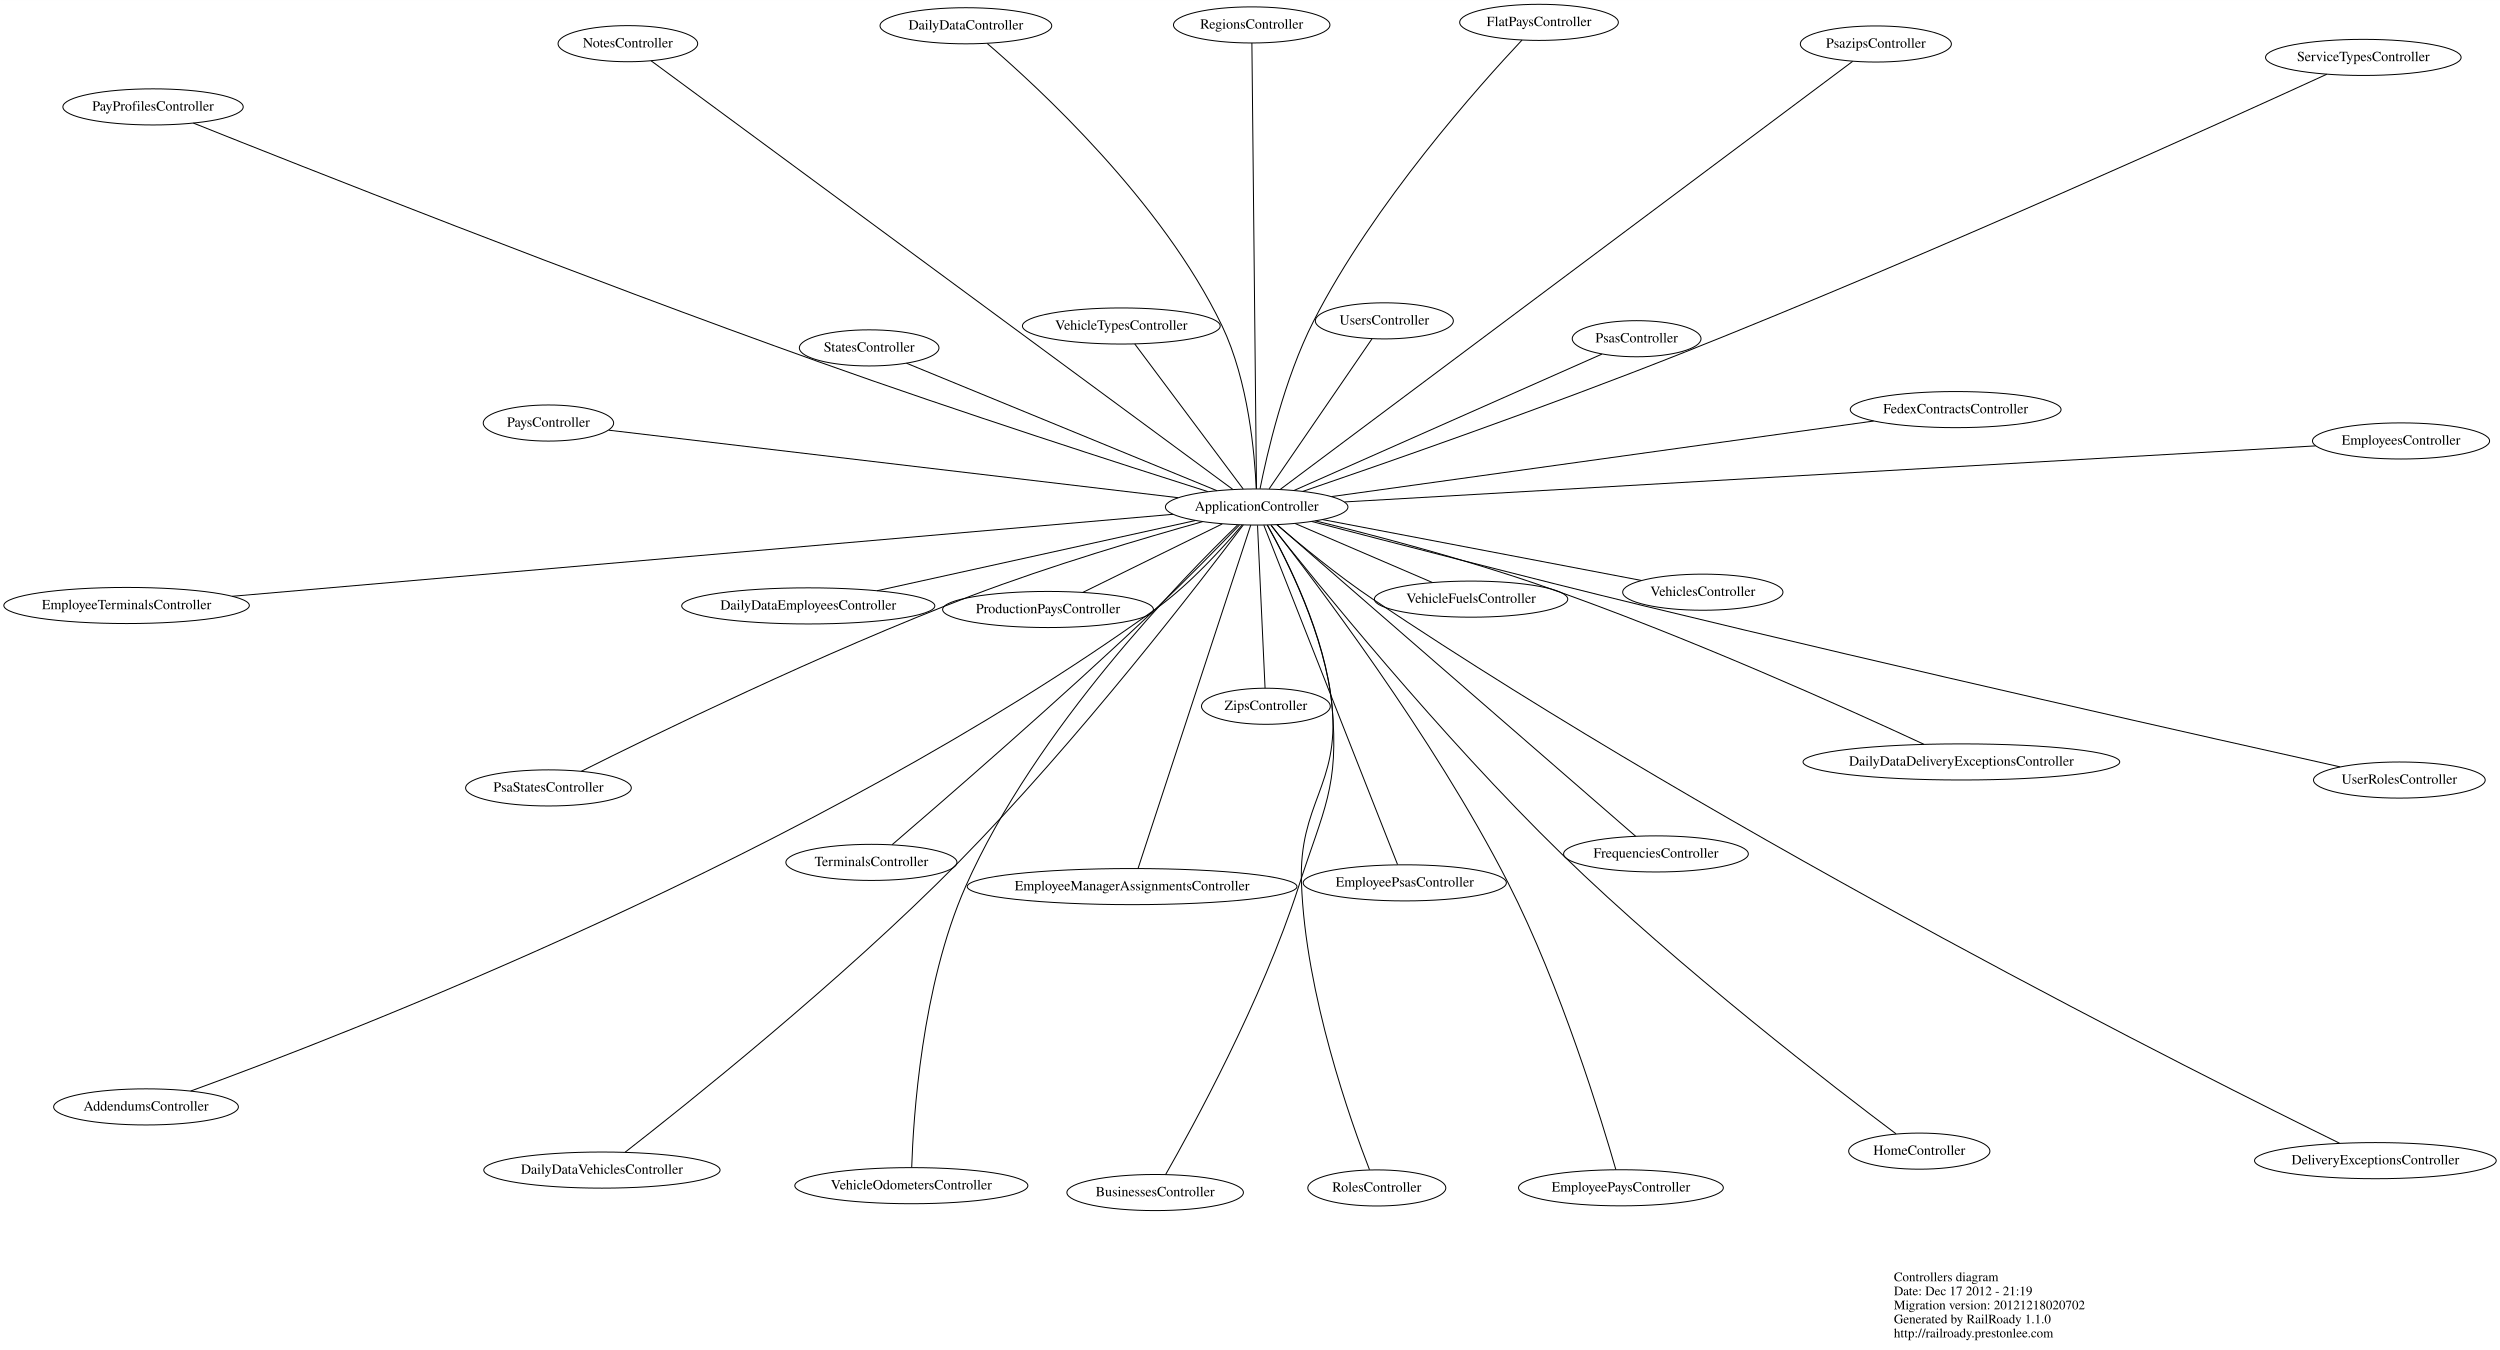
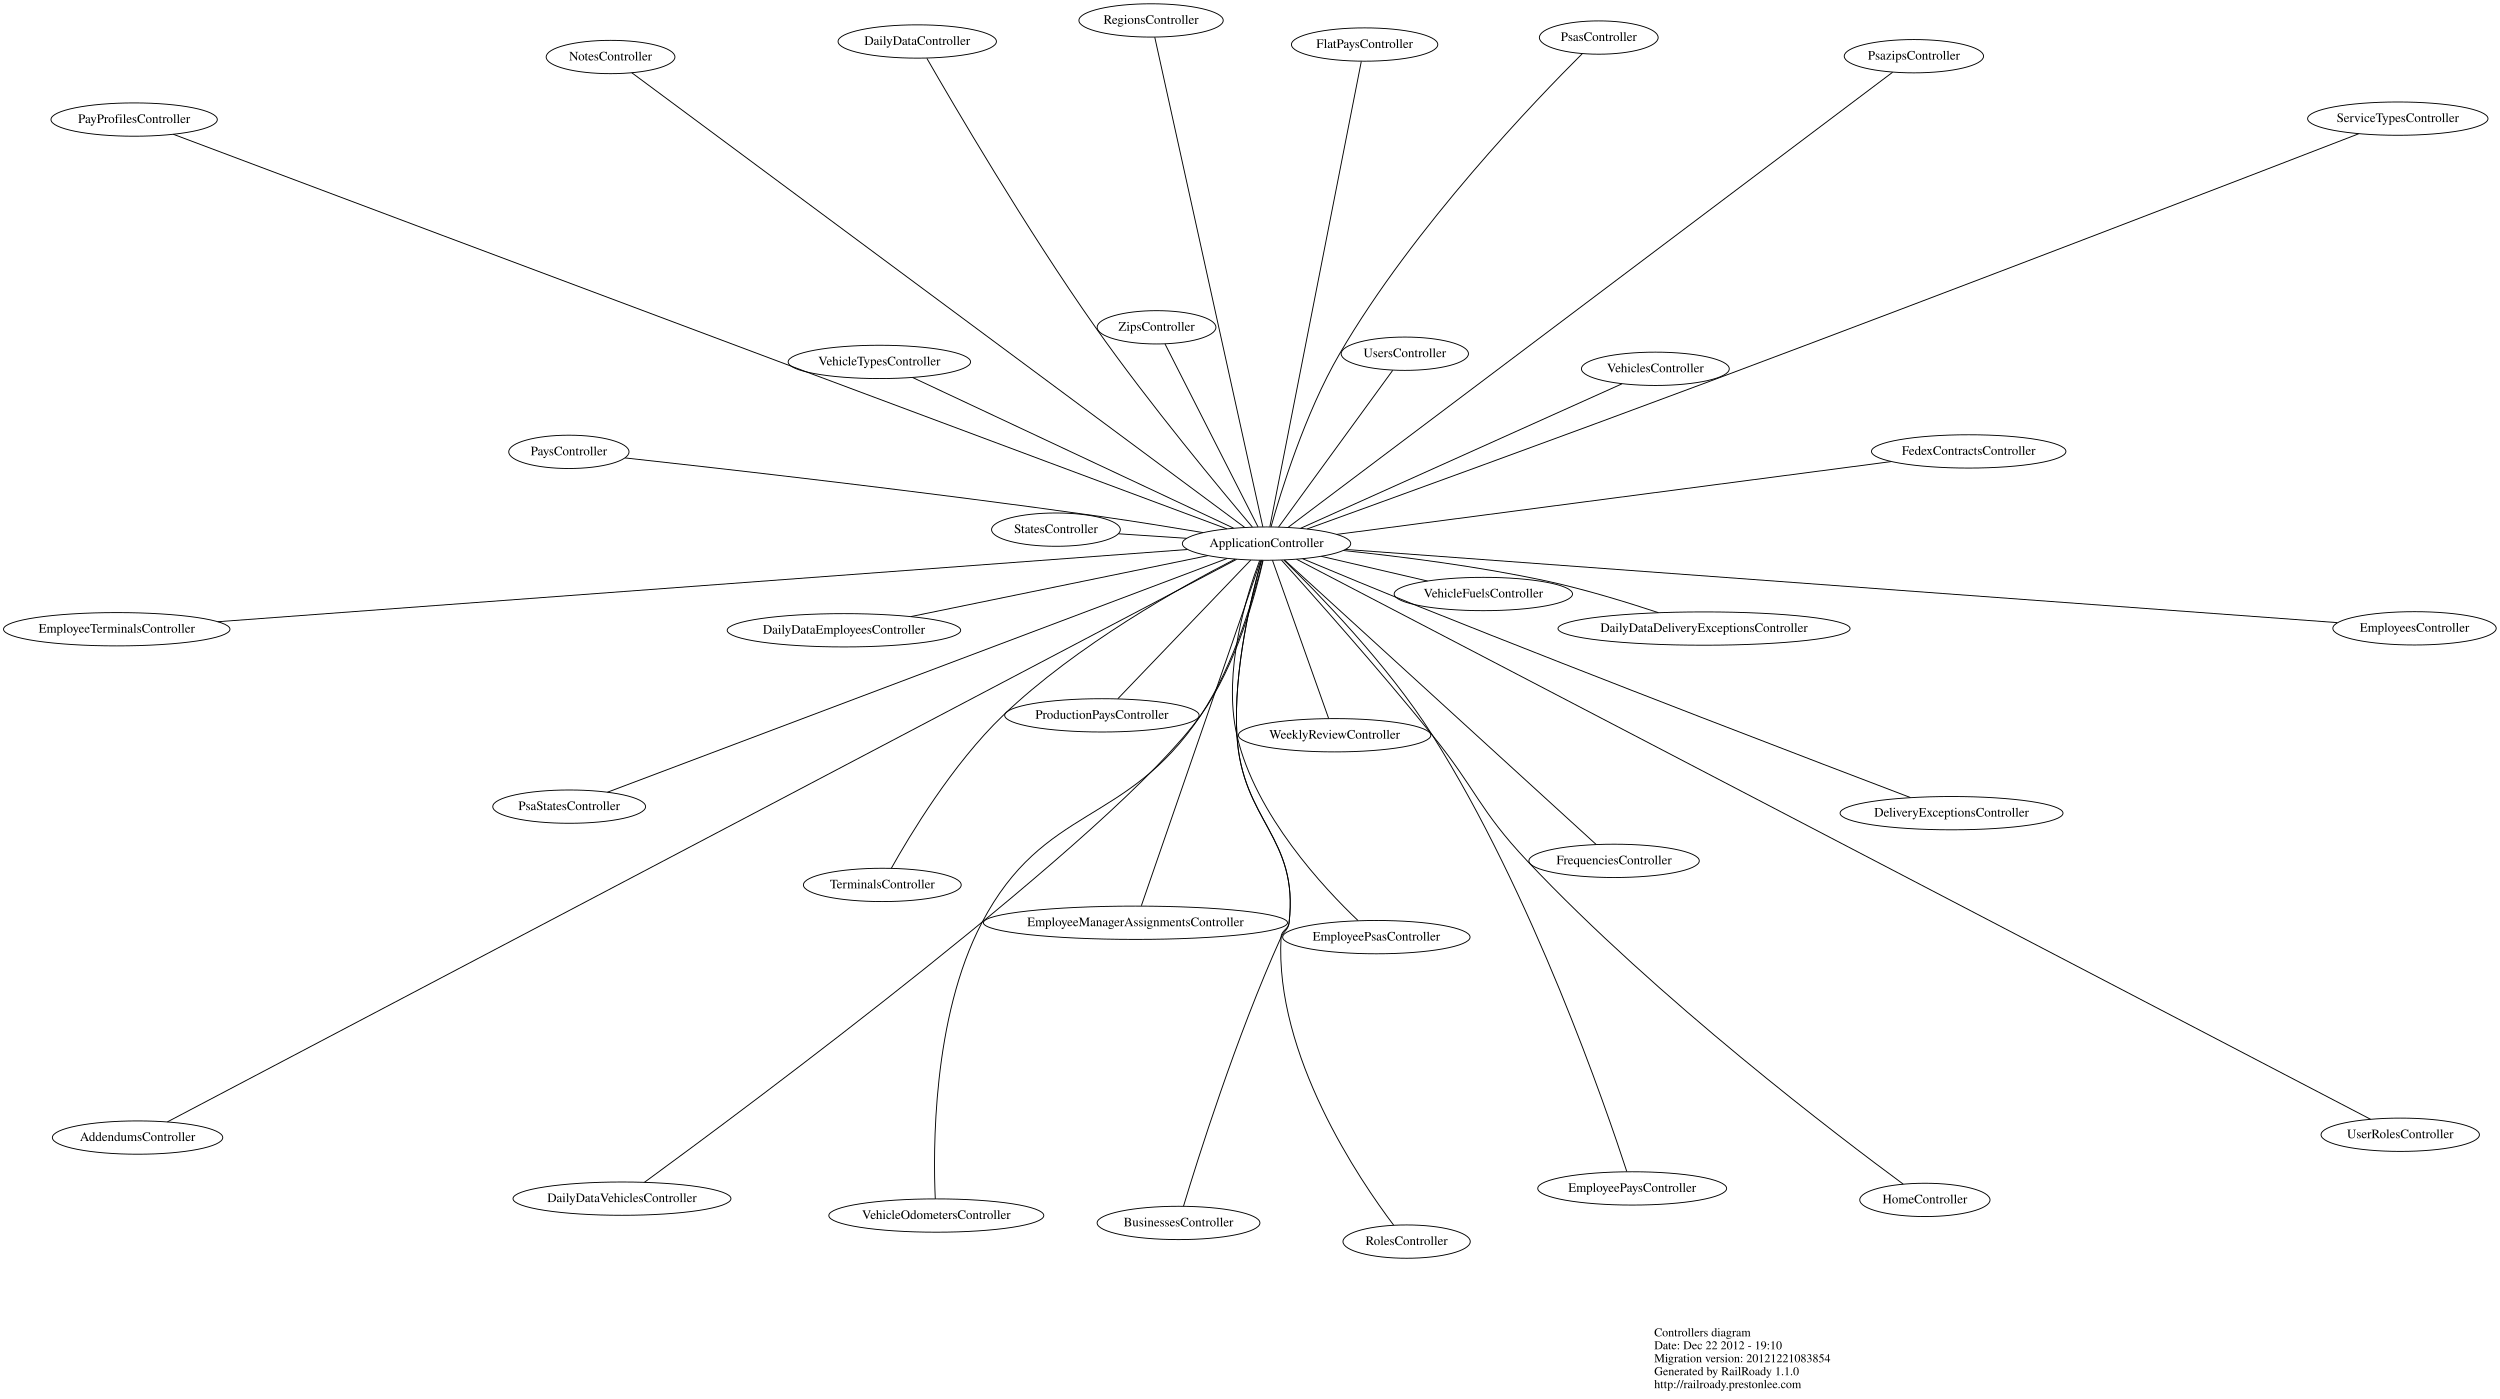
- <svg xmlns="http://www.w3.org/2000/svg" width="2492pt" height="1345pt" viewBox="0.00 0.00 2492.23 1344.54">
-   <g id="graph0" class="graph" transform="scale(1 1) rotate(0) translate(4 1340.54)">
-     <polygon fill="white" stroke="white" points="-4,5 -4,-1340.54 2489.23,-1340.54 2489.23,5 -4,5" />
+ <svg xmlns="http://www.w3.org/2000/svg" width="2702pt" height="1512pt" viewBox="0.00 0.00 2702.15 1511.91">
+   <g id="graph0" class="graph" transform="scale(1 1) rotate(0) translate(4 1507.91)">
+     <polygon fill="white" stroke="white" points="-4,5 -4,-1507.91 2699.15,-1507.91 2699.15,5 -4,5" />
    <g id="node1" class="node">
-       <text text-anchor="start" x="1884" y="-63.6" font-family="Times,serif" font-size="13.00">Controllers diagram</text>
-       <text text-anchor="start" x="1884" y="-49.6" font-family="Times,serif" font-size="13.00">Date: Dec 17 2012 - 21:19</text>
-       <text text-anchor="start" x="1884" y="-35.6" font-family="Times,serif" font-size="13.00">Migration version: 20121218020702</text>
-       <text text-anchor="start" x="1884" y="-21.6" font-family="Times,serif" font-size="13.00">Generated by RailRoady 1.1.0</text>
-       <text text-anchor="start" x="1884" y="-7.6" font-family="Times,serif" font-size="13.00">http://railroady.prestonlee.com</text>
+       <text text-anchor="start" x="1784" y="-63.6" font-family="Times,serif" font-size="13.00">Controllers diagram</text>
+       <text text-anchor="start" x="1784" y="-49.6" font-family="Times,serif" font-size="13.00">Date: Dec 22 2012 - 19:10</text>
+       <text text-anchor="start" x="1784" y="-35.6" font-family="Times,serif" font-size="13.00">Migration version: 20121221083854</text>
+       <text text-anchor="start" x="1784" y="-21.6" font-family="Times,serif" font-size="13.00">Generated by RailRoady 1.1.0</text>
+       <text text-anchor="start" x="1784" y="-7.6" font-family="Times,serif" font-size="13.00">http://railroady.prestonlee.com</text>
    </g>
    <g id="node2" class="node">
-       <ellipse fill="none" stroke="black" cx="141.564" cy="-237.369" rx="92.084" ry="18" />
-       <text text-anchor="middle" x="141.564" y="-233.669" font-family="Times,serif" font-size="14.00">AddendumsController</text>
+       <ellipse fill="none" stroke="black" cx="144.689" cy="-278.446" rx="92.084" ry="18" />
+       <text text-anchor="middle" x="144.689" y="-274.746" font-family="Times,serif" font-size="14.00">AddendumsController</text>
    </g>
    <g id="node3" class="node">
-       <ellipse fill="none" stroke="black" cx="1248.77" cy="-835.399" rx="90.984" ry="18" />
-       <text text-anchor="middle" x="1248.77" y="-831.699" font-family="Times,serif" font-size="14.00">ApplicationController</text>
+       <ellipse fill="none" stroke="black" cx="1364.94" cy="-920.429" rx="90.984" ry="18" />
+       <text text-anchor="middle" x="1364.94" y="-916.729" font-family="Times,serif" font-size="14.00">ApplicationController</text>
    </g>
    <g id="edge1" class="edge">
-       <path fill="none" stroke="black" d="M1234.17,-817.373C1215.74,-795.459 1182.25,-758.322 1147.64,-733.415 808.999,-489.679 332.504,-306.472 186.092,-253.197" />
+       <path fill="none" stroke="black" d="M1332.62,-903.423C1160.09,-812.654 349.133,-386.005 176.896,-295.39" />
    </g>
    <g id="node4" class="node">
-       <ellipse fill="none" stroke="black" cx="1147.56" cy="-152" rx="87.985" ry="18" />
-       <text text-anchor="middle" x="1147.56" y="-148.3" font-family="Times,serif" font-size="14.00">BusinessesController</text>
+       <ellipse fill="none" stroke="black" cx="1269.82" cy="-186.171" rx="87.985" ry="18" />
+       <text text-anchor="middle" x="1269.82" y="-182.471" font-family="Times,serif" font-size="14.00">BusinessesController</text>
    </g>
    <g id="edge2" class="edge">
-       <path fill="none" stroke="black" d="M1259.47,-817.337C1278.68,-783.407 1317.6,-707.222 1323.9,-636.958 1331.17,-555.967 1315.48,-534.473 1290.61,-457.051 1253.95,-342.881 1184.27,-215.947 1157.97,-169.903" />
+       <path fill="none" stroke="black" d="M1359.48,-902.252C1349.29,-866.339 1328.76,-783.658 1332.94,-713.138 1338.47,-619.895 1400.19,-603.444 1389.31,-510.673 1388.39,-502.779 1383.94,-502.264 1380.66,-495.022 1332.18,-387.837 1289.79,-252.611 1275.21,-204.325" />
    </g>
    <g id="node5" class="node">
-       <ellipse fill="none" stroke="black" cx="958.883" cy="-1315.14" rx="85.585" ry="18" />
-       <text text-anchor="middle" x="958.883" y="-1311.44" font-family="Times,serif" font-size="14.00">DailyDataController</text>
+       <ellipse fill="none" stroke="black" cx="987.414" cy="-1463.15" rx="85.585" ry="18" />
+       <text text-anchor="middle" x="987.414" y="-1459.45" font-family="Times,serif" font-size="14.00">DailyDataController</text>
    </g>
    <g id="edge3" class="edge">
-       <path fill="none" stroke="black" d="M1248.33,-853.526C1246.89,-887.185 1240.69,-960.924 1214.22,-1016.04 1154.51,-1140.36 1030.05,-1254.71 980.202,-1297.42" />
+       <path fill="none" stroke="black" d="M1349.61,-938.372C1316.99,-976.843 1238.92,-1070.56 1180.11,-1154.1 1104.95,-1260.86 1025.66,-1396.48 997.811,-1444.93" />
    </g>
    <g id="node6" class="node">
-       <ellipse fill="none" stroke="black" cx="1951.29" cy="-581.261" rx="157.872" ry="18" />
-       <text text-anchor="middle" x="1951.29" y="-577.561" font-family="Times,serif" font-size="14.00">DailyDataDeliveryExceptionsController</text>
+       <ellipse fill="none" stroke="black" cx="1837.82" cy="-828.607" rx="157.872" ry="18" />
+       <text text-anchor="middle" x="1837.82" y="-824.907" font-family="Times,serif" font-size="14.00">DailyDataDeliveryExceptionsController</text>
    </g>
    <g id="edge4" class="edge">
-       <path fill="none" stroke="black" d="M1307.31,-821.583C1364.9,-807.449 1455.01,-783.872 1531.19,-757.507 1675.63,-707.52 1841.39,-632.569 1913.98,-598.828" />
+       <path fill="none" stroke="black" d="M1447.82,-912.973C1509.03,-906.592 1594.15,-895.88 1667.76,-879.955 1709.06,-871.021 1754.86,-856.944 1788.52,-845.786" />
    </g>
    <g id="node7" class="node">
-       <ellipse fill="none" stroke="black" cx="801.75" cy="-736.812" rx="126.178" ry="18" />
-       <text text-anchor="middle" x="801.75" y="-733.112" font-family="Times,serif" font-size="14.00">DailyDataEmployeesController</text>
+       <ellipse fill="none" stroke="black" cx="908.178" cy="-826.75" rx="126.178" ry="18" />
+       <text text-anchor="middle" x="908.178" y="-823.05" font-family="Times,serif" font-size="14.00">DailyDataEmployeesController</text>
    </g>
    <g id="edge5" class="edge">
-       <path fill="none" stroke="black" d="M1187.55,-821.898C1104.58,-803.599 956.863,-771.021 870.276,-751.925" />
+       <path fill="none" stroke="black" d="M1301.43,-907.403C1217.23,-890.134 1069,-859.734 980.561,-841.595" />
    </g>
    <g id="node8" class="node">
-       <ellipse fill="none" stroke="black" cx="596.054" cy="-174.386" rx="117.779" ry="18" />
-       <text text-anchor="middle" x="596.054" y="-170.686" font-family="Times,serif" font-size="14.00">DailyDataVehiclesController</text>
+       <ellipse fill="none" stroke="black" cx="668.277" cy="-212.425" rx="117.779" ry="18" />
+       <text text-anchor="middle" x="668.277" y="-208.725" font-family="Times,serif" font-size="14.00">DailyDataVehiclesController</text>
    </g>
    <g id="edge6" class="edge">
-       <path fill="none" stroke="black" d="M1235.46,-817.592C1195.25,-764.214 1070.42,-601.784 951.457,-481.167 834.41,-362.488 677.572,-237.652 619.206,-192.229" />
+       <path fill="none" stroke="black" d="M1361.24,-902.37C1353.42,-867.431 1332.68,-789.249 1293.89,-734.961 1202.26,-606.72 796.433,-306.034 692.559,-230.09" />
    </g>
    <g id="node9" class="node">
-       <ellipse fill="none" stroke="black" cx="2363.99" cy="-183.793" rx="120.479" ry="18" />
-       <text text-anchor="middle" x="2363.99" y="-180.093" font-family="Times,serif" font-size="14.00">DeliveryExceptionsController</text>
+       <ellipse fill="none" stroke="black" cx="2105.35" cy="-629.08" rx="120.479" ry="18" />
+       <text text-anchor="middle" x="2105.35" y="-625.38" font-family="Times,serif" font-size="14.00">DeliveryExceptionsController</text>
    </g>
    <g id="edge7" class="edge">
-       <path fill="none" stroke="black" d="M1268.95,-817.746C1291.51,-798.418 1329.49,-767.036 1364.7,-743.431 1724.76,-502.057 2196.24,-265.947 2328.27,-201.17" />
+       <path fill="none" stroke="black" d="M1404.06,-904.009C1437.61,-889.99 1487.29,-869.391 1530.83,-851.966 1727.74,-773.147 1964.22,-682.736 2060.89,-645.957" />
    </g>
    <g id="node10" class="node">
-       <ellipse fill="none" stroke="black" cx="1124.58" cy="-456.998" rx="164.371" ry="18" />
-       <text text-anchor="middle" x="1124.58" y="-453.298" font-family="Times,serif" font-size="14.00">EmployeeManagerAssignmentsController</text>
+       <ellipse fill="none" stroke="black" cx="1223.28" cy="-510.628" rx="164.371" ry="18" />
+       <text text-anchor="middle" x="1223.28" y="-506.928" font-family="Times,serif" font-size="14.00">EmployeeManagerAssignmentsController</text>
    </g>
    <g id="edge8" class="edge">
-       <path fill="none" stroke="black" d="M1242.86,-817.403C1221.94,-753.659 1151.5,-539.023 1130.52,-475.105" />
+       <path fill="none" stroke="black" d="M1358.67,-902.292C1335.27,-834.6 1253.18,-597.137 1229.64,-529.021" />
    </g>
    <g id="node11" class="node">
-       <ellipse fill="none" stroke="black" cx="1611.89" cy="-156.727" rx="102.082" ry="18" />
-       <text text-anchor="middle" x="1611.89" y="-153.027" font-family="Times,serif" font-size="14.00">EmployeePaysController</text>
+       <ellipse fill="none" stroke="black" cx="1760.17" cy="-223.483" rx="102.082" ry="18" />
+       <text text-anchor="middle" x="1760.17" y="-219.783" font-family="Times,serif" font-size="14.00">EmployeePaysController</text>
    </g>
    <g id="edge9" class="edge">
-       <path fill="none" stroke="black" d="M1263.19,-817.261C1304.47,-764.707 1424.86,-606.782 1499.4,-460.765 1552.24,-357.251 1593.03,-222.906 1606.83,-174.823" />
+       <path fill="none" stroke="black" d="M1383.78,-902.546C1418.92,-868.428 1495.31,-790.556 1544.12,-713.458 1652.28,-542.616 1732.6,-308.391 1754.32,-241.804" />
    </g>
    <g id="node12" class="node">
-       <ellipse fill="none" stroke="black" cx="1396.41" cy="-460.72" rx="101.282" ry="18" />
-       <text text-anchor="middle" x="1396.41" y="-457.02" font-family="Times,serif" font-size="14.00">EmployeePsasController</text>
+       <ellipse fill="none" stroke="black" cx="1483.65" cy="-495.088" rx="101.282" ry="18" />
+       <text text-anchor="middle" x="1483.65" y="-491.388" font-family="Times,serif" font-size="14.00">EmployeePsasController</text>
    </g>
    <g id="edge10" class="edge">
-       <path fill="none" stroke="black" d="M1255.89,-817.328C1280.83,-754.032 1364.09,-542.744 1389.19,-479.049" />
+       <path fill="none" stroke="black" d="M1357.54,-902.238C1343.79,-865.961 1317.09,-782.166 1332.94,-713.138 1352.73,-627.027 1427.61,-547.429 1463.81,-513.013" />
    </g>
    <g id="node13" class="node">
-       <ellipse fill="none" stroke="black" cx="122.189" cy="-737.224" rx="122.379" ry="18" />
-       <text text-anchor="middle" x="122.189" y="-733.524" font-family="Times,serif" font-size="14.00">EmployeeTerminalsController</text>
+       <ellipse fill="none" stroke="black" cx="122.189" cy="-827.873" rx="122.379" ry="18" />
+       <text text-anchor="middle" x="122.189" y="-824.173" font-family="Times,serif" font-size="14.00">EmployeeTerminalsController</text>
    </g>
    <g id="edge11" class="edge">
-       <path fill="none" stroke="black" d="M1165.47,-828.14C963.889,-810.574 450.032,-765.794 227.538,-746.405" />
+       <path fill="none" stroke="black" d="M1279.52,-914.067C1059.76,-897.7 474.987,-854.149 231.239,-835.995" />
    </g>
    <g id="node14" class="node">
-       <ellipse fill="none" stroke="black" cx="2389.57" cy="-901.255" rx="88.284" ry="18" />
-       <text text-anchor="middle" x="2389.57" y="-897.555" font-family="Times,serif" font-size="14.00">EmployeesController</text>
+       <ellipse fill="none" stroke="black" cx="2605.76" cy="-828.856" rx="88.284" ry="18" />
+       <text text-anchor="middle" x="2605.76" y="-825.156" font-family="Times,serif" font-size="14.00">EmployeesController</text>
    </g>
    <g id="edge12" class="edge">
-       <path fill="none" stroke="black" d="M1336.39,-840.457C1549.65,-852.769 2093.64,-884.172 2304.37,-896.337" />
+       <path fill="none" stroke="black" d="M1450.23,-914.135C1677.73,-897.345 2296.98,-851.644 2522.33,-835.013" />
    </g>
    <g id="node15" class="node">
-       <ellipse fill="none" stroke="black" cx="1945.58" cy="-932.511" rx="105.082" ry="18" />
-       <text text-anchor="middle" x="1945.58" y="-928.811" font-family="Times,serif" font-size="14.00">FedexContractsController</text>
+       <ellipse fill="none" stroke="black" cx="2123.88" cy="-1020.08" rx="105.082" ry="18" />
+       <text text-anchor="middle" x="2123.88" y="-1016.38" font-family="Times,serif" font-size="14.00">FedexContractsController</text>
    </g>
    <g id="edge13" class="edge">
-       <path fill="none" stroke="black" d="M1323.34,-845.792C1454.91,-864.128 1727.23,-902.08 1863.77,-921.11" />
+       <path fill="none" stroke="black" d="M1440.83,-930.395C1583.68,-949.152 1891.45,-989.565 2040.12,-1009.09" />
    </g>
    <g id="node16" class="node">
-       <ellipse fill="none" stroke="black" cx="1530.23" cy="-1318.54" rx="79.087" ry="18" />
-       <text text-anchor="middle" x="1530.23" y="-1314.84" font-family="Times,serif" font-size="14.00">FlatPaysController</text>
+       <ellipse fill="none" stroke="black" cx="1470.96" cy="-1459.86" rx="79.087" ry="18" />
+       <text text-anchor="middle" x="1470.96" y="-1456.16" font-family="Times,serif" font-size="14.00">FlatPaysController</text>
    </g>
    <g id="edge14" class="edge">
-       <path fill="none" stroke="black" d="M1252.13,-853.571C1258.92,-887.721 1276.16,-963.215 1305.54,-1020.78 1365.43,-1138.17 1472.09,-1257.09 1513.31,-1300.92" />
+       <path fill="none" stroke="black" d="M1368.53,-938.686C1384.75,-1021.23 1451.15,-1359.07 1467.37,-1441.61" />
    </g>
    <g id="node17" class="node">
-       <ellipse fill="none" stroke="black" cx="1646.81" cy="-489.567" rx="92.084" ry="18" />
-       <text text-anchor="middle" x="1646.81" y="-485.867" font-family="Times,serif" font-size="14.00">FrequenciesController</text>
+       <ellipse fill="none" stroke="black" cx="1740.6" cy="-577.531" rx="92.084" ry="18" />
+       <text text-anchor="middle" x="1740.6" y="-573.831" font-family="Times,serif" font-size="14.00">FrequenciesController</text>
    </g>
    <g id="edge15" class="edge">
-       <path fill="none" stroke="black" d="M1269.05,-817.774C1337.33,-758.449 1558.35,-566.428 1626.57,-507.156" />
+       <path fill="none" stroke="black" d="M1384.35,-902.715C1448.95,-843.745 1656.32,-654.461 1721.09,-595.344" />
    </g>
    <g id="node18" class="node">
-       <ellipse fill="none" stroke="black" cx="1909.33" cy="-193.27" rx="70.388" ry="18" />
-       <text text-anchor="middle" x="1909.33" y="-189.57" font-family="Times,serif" font-size="14.00">HomeController</text>
+       <ellipse fill="none" stroke="black" cx="2076.54" cy="-211.067" rx="70.388" ry="18" />
+       <text text-anchor="middle" x="2076.54" y="-207.367" font-family="Times,serif" font-size="14.00">HomeController</text>
    </g>
    <g id="edge16" class="edge">
-       <path fill="none" stroke="black" d="M1263.04,-817.245C1304.98,-764.32 1432.53,-606.532 1552.92,-489.44 1670.87,-374.735 1827.81,-254.295 1886.18,-210.479" />
+       <path fill="none" stroke="black" d="M1381.18,-902.506C1413.14,-867.046 1486.15,-785.157 1544.12,-713.458 1591.72,-654.581 1594.79,-632.568 1646.71,-577.459 1787.58,-427.937 1985.75,-277.763 2053.09,-228.141" />
    </g>
    <g id="node19" class="node">
-       <ellipse fill="none" stroke="black" cx="621.914" cy="-1297.29" rx="69.588" ry="18" />
-       <text text-anchor="middle" x="621.914" y="-1293.59" font-family="Times,serif" font-size="14.00">NotesController</text>
+       <ellipse fill="none" stroke="black" cx="655.926" cy="-1446.38" rx="69.588" ry="18" />
+       <text text-anchor="middle" x="655.926" y="-1442.68" font-family="Times,serif" font-size="14.00">NotesController</text>
    </g>
    <g id="edge17" class="edge">
-       <path fill="none" stroke="black" d="M1224.96,-852.942C1125.44,-926.271 743.369,-1207.8 645.078,-1280.22" />
+       <path fill="none" stroke="black" d="M1341.35,-937.928C1233.22,-1018.14 785.689,-1350.12 678.887,-1429.34" />
    </g>
    <g id="node20" class="node">
-       <ellipse fill="none" stroke="black" cx="148.568" cy="-1234.26" rx="89.885" ry="18" />
-       <text text-anchor="middle" x="148.568" y="-1230.56" font-family="Times,serif" font-size="14.00">PayProfilesController</text>
+       <ellipse fill="none" stroke="black" cx="140.992" cy="-1378.76" rx="89.885" ry="18" />
+       <text text-anchor="middle" x="140.992" y="-1375.06" font-family="Times,serif" font-size="14.00">PayProfilesController</text>
    </g>
    <g id="edge18" class="edge">
-       <path fill="none" stroke="black" d="M1200.08,-850.743C1119.2,-876.415 952.176,-930.182 812.349,-980.104 574.111,-1065.16 291.777,-1176.97 188.739,-1218.14" />
+       <path fill="none" stroke="black" d="M1322.11,-936.383C1237.08,-968.06 1040.96,-1041.16 876.193,-1102.82 612.526,-1201.5 295.855,-1320.53 183.251,-1362.87" />
    </g>
    <g id="node21" class="node">
-       <ellipse fill="none" stroke="black" cx="542.732" cy="-919.113" rx="64.989" ry="18" />
-       <text text-anchor="middle" x="542.732" y="-915.413" font-family="Times,serif" font-size="14.00">PaysController</text>
+       <ellipse fill="none" stroke="black" cx="610.875" cy="-1019.61" rx="64.989" ry="18" />
+       <text text-anchor="middle" x="610.875" y="-1015.91" font-family="Times,serif" font-size="14.00">PaysController</text>
    </g>
    <g id="edge19" class="edge">
-       <path fill="none" stroke="black" d="M1170.51,-844.678C1028.33,-861.536 730.546,-896.844 602.909,-911.978" />
+       <path fill="none" stroke="black" d="M1296.32,-932.323C1263.41,-937.855 1223.4,-944.329 1187.37,-949.464 999.716,-976.21 776.771,-1001.5 671.572,-1013.05" />
    </g>
    <g id="node22" class="node">
-       <ellipse fill="none" stroke="black" cx="1040.76" cy="-733.236" rx="105.082" ry="18" />
-       <text text-anchor="middle" x="1040.76" y="-729.536" font-family="Times,serif" font-size="14.00">ProductionPaysController</text>
+       <ellipse fill="none" stroke="black" cx="1187" cy="-734.799" rx="105.082" ry="18" />
+       <text text-anchor="middle" x="1187" y="-731.099" font-family="Times,serif" font-size="14.00">ProductionPaysController</text>
    </g>
    <g id="edge20" class="edge">
-       <path fill="none" stroke="black" d="M1214.42,-818.529C1175.99,-799.657 1114.09,-769.253 1075.5,-750.302" />
+       <path fill="none" stroke="black" d="M1347.88,-902.63C1313.95,-867.239 1238.37,-788.386 1204.27,-752.817" />
    </g>
    <g id="node23" class="node">
-       <ellipse fill="none" stroke="black" cx="542.749" cy="-555.366" rx="82.585" ry="18" />
-       <text text-anchor="middle" x="542.749" y="-551.666" font-family="Times,serif" font-size="14.00">PsaStatesController</text>
+       <ellipse fill="none" stroke="black" cx="611.204" cy="-636.131" rx="82.585" ry="18" />
+       <text text-anchor="middle" x="611.204" y="-632.431" font-family="Times,serif" font-size="14.00">PsaStatesController</text>
    </g>
    <g id="edge21" class="edge">
-       <path fill="none" stroke="black" d="M1194.91,-820.817C1137.23,-804.697 1043.34,-777.009 964.486,-746.968 816.063,-690.421 645.639,-607.085 575.501,-571.951" />
+       <path fill="none" stroke="black" d="M1322.53,-904.432C1189.85,-854.388 783.727,-701.205 652.539,-651.722" />
    </g>
    <g id="node24" class="node">
-       <ellipse fill="none" stroke="black" cx="1627.54" cy="-1003.17" rx="64.189" ry="18" />
-       <text text-anchor="middle" x="1627.54" y="-999.473" font-family="Times,serif" font-size="14.00">PsasController</text>
+       <ellipse fill="none" stroke="black" cx="1724.04" cy="-1467.41" rx="64.189" ry="18" />
+       <text text-anchor="middle" x="1724.04" y="-1463.71" font-family="Times,serif" font-size="14.00">PsasController</text>
    </g>
    <g id="edge22" class="edge">
-       <path fill="none" stroke="black" d="M1286.12,-851.945C1359.56,-884.476 1521.79,-956.33 1592.94,-987.848" />
+       <path fill="none" stroke="black" d="M1369.8,-938.58C1380.12,-975.451 1406.39,-1061.08 1443.91,-1125.56 1523.98,-1263.17 1658.29,-1402.29 1706.3,-1450.07" />
    </g>
    <g id="node25" class="node">
-       <ellipse fill="none" stroke="black" cx="1866.03" cy="-1296.98" rx="75.287" ry="18" />
-       <text text-anchor="middle" x="1866.03" y="-1293.28" font-family="Times,serif" font-size="14.00">PsazipsController</text>
+       <ellipse fill="none" stroke="black" cx="2064.66" cy="-1447.25" rx="75.287" ry="18" />
+       <text text-anchor="middle" x="2064.66" y="-1443.55" font-family="Times,serif" font-size="14.00">PsazipsController</text>
    </g>
    <g id="edge23" class="edge">
-       <path fill="none" stroke="black" d="M1272.21,-852.93C1370.1,-926.128 1745.58,-1206.91 1842.89,-1279.68" />
+       <path fill="none" stroke="black" d="M1388.22,-937.957C1494.81,-1018.21 1935.61,-1350.09 2041.64,-1429.92" />
    </g>
    <g id="node26" class="node">
-       <ellipse fill="none" stroke="black" cx="1243.82" cy="-1315.98" rx="77.986" ry="18" />
-       <text text-anchor="middle" x="1243.82" y="-1312.28" font-family="Times,serif" font-size="14.00">RegionsController</text>
+       <ellipse fill="none" stroke="black" cx="1240.14" cy="-1485.91" rx="77.986" ry="18" />
+       <text text-anchor="middle" x="1240.14" y="-1482.21" font-family="Times,serif" font-size="14.00">RegionsController</text>
    </g>
    <g id="edge24" class="edge">
-       <path fill="none" stroke="black" d="M1248.58,-853.652C1247.79,-929.862 1244.78,-1222.2 1244,-1297.96" />
+       <path fill="none" stroke="black" d="M1360.93,-938.603C1342.13,-1023.77 1262.9,-1382.79 1244.13,-1467.81" />
    </g>
    <g id="node27" class="node">
-       <ellipse fill="none" stroke="black" cx="1368.53" cy="-156.579" rx="68.788" ry="18" />
-       <text text-anchor="middle" x="1368.53" y="-152.879" font-family="Times,serif" font-size="14.00">RolesController</text>
+       <ellipse fill="none" stroke="black" cx="1516.36" cy="-166" rx="68.788" ry="18" />
+       <text text-anchor="middle" x="1516.36" y="-162.3" font-family="Times,serif" font-size="14.00">RolesController</text>
    </g>
    <g id="edge25" class="edge">
-       <path fill="none" stroke="black" d="M1259.39,-817.329C1278.47,-783.388 1317.19,-707.183 1323.9,-636.958 1331.47,-557.809 1290.6,-540.136 1293.42,-460.675 1297.37,-349.264 1343.16,-221.283 1361.25,-174.712" />
+       <path fill="none" stroke="black" d="M1359.48,-902.252C1349.29,-866.339 1328.76,-783.658 1332.94,-713.138 1338.47,-619.895 1400.19,-603.444 1389.31,-510.673 1388.39,-502.779 1381.11,-502.957 1380.66,-495.022 1373.4,-367.633 1466.15,-231.674 1502.29,-183.859" />
    </g>
    <g id="node28" class="node">
-       <ellipse fill="none" stroke="black" cx="2351.98" cy="-1283.6" rx="97.483" ry="18" />
-       <text text-anchor="middle" x="2351.98" y="-1279.9" font-family="Times,serif" font-size="14.00">ServiceTypesController</text>
+       <ellipse fill="none" stroke="black" cx="2587.69" cy="-1379.77" rx="97.483" ry="18" />
+       <text text-anchor="middle" x="2587.69" y="-1376.07" font-family="Times,serif" font-size="14.00">ServiceTypesController</text>
    </g>
    <g id="edge26" class="edge">
-       <path fill="none" stroke="black" d="M1294.8,-850.993C1373.28,-877.814 1537.77,-935.05 1674.55,-989.429 1922.38,-1087.95 2214.7,-1220.58 2315.6,-1266.85" />
+       <path fill="none" stroke="black" d="M1408.87,-936.29C1493.2,-966.792 1683.59,-1035.89 1843.24,-1095.6 2111.14,-1195.78 2431.88,-1319.49 2545.37,-1363.39" />
    </g>
    <g id="node29" class="node">
-       <ellipse fill="none" stroke="black" cx="862.46" cy="-994.017" rx="69.588" ry="18" />
-       <text text-anchor="middle" x="862.46" y="-990.317" font-family="Times,serif" font-size="14.00">StatesController</text>
+       <ellipse fill="none" stroke="black" cx="1137.34" cy="-935.53" rx="69.588" ry="18" />
+       <text text-anchor="middle" x="1137.34" y="-931.83" font-family="Times,serif" font-size="14.00">StatesController</text>
    </g>
    <g id="edge27" class="edge">
-       <path fill="none" stroke="black" d="M1209.24,-851.629C1134.34,-882.383 972.708,-948.749 899.651,-978.746" />
+       <path fill="none" stroke="black" d="M1278.57,-926.159C1254.17,-927.778 1227.99,-929.515 1204.87,-931.049" />
    </g>
    <g id="node30" class="node">
-       <ellipse fill="none" stroke="black" cx="864.715" cy="-481.128" rx="85.285" ry="18" />
-       <text text-anchor="middle" x="864.715" y="-477.428" font-family="Times,serif" font-size="14.00">TerminalsController</text>
+       <ellipse fill="none" stroke="black" cx="949.661" cy="-551.522" rx="85.285" ry="18" />
+       <text text-anchor="middle" x="949.661" y="-547.822" font-family="Times,serif" font-size="14.00">TerminalsController</text>
    </g>
    <g id="edge28" class="edge">
-       <path fill="none" stroke="black" d="M1231.55,-817.381C1211.68,-796.738 1177.86,-762.069 1147.64,-733.415 1051.9,-642.614 932.58,-539.29 885.343,-498.757" />
+       <path fill="none" stroke="black" d="M1330.92,-903.642C1274.41,-874.642 1159.55,-810.882 1080.11,-734.637 1025.62,-682.336 978.976,-604.481 959.447,-569.584" />
    </g>
    <g id="node31" class="node">
-       <ellipse fill="none" stroke="black" cx="2387.9" cy="-563.208" rx="85.585" ry="18" />
-       <text text-anchor="middle" x="2387.9" y="-559.508" font-family="Times,serif" font-size="14.00">UserRolesController</text>
+       <ellipse fill="none" stroke="black" cx="2590.32" cy="-281.485" rx="85.585" ry="18" />
+       <text text-anchor="middle" x="2590.32" y="-277.785" font-family="Times,serif" font-size="14.00">UserRolesController</text>
    </g>
    <g id="edge29" class="edge">
-       <path fill="none" stroke="black" d="M1303.51,-821.005C1378.44,-801.397 1517.22,-765.432 1636.08,-736.568 1893.48,-674.059 2201.82,-604.679 2328.82,-576.341" />
+       <path fill="none" stroke="black" d="M1397.4,-903.503C1570.75,-813.115 2385.91,-388.071 2558.26,-298.202" />
    </g>
    <g id="node32" class="node">
-       <ellipse fill="none" stroke="black" cx="1376.03" cy="-1020.97" rx="68.788" ry="18" />
-       <text text-anchor="middle" x="1376.03" y="-1017.27" font-family="Times,serif" font-size="14.00">UsersController</text>
+       <ellipse fill="none" stroke="black" cx="1514.4" cy="-1125.67" rx="68.788" ry="18" />
+       <text text-anchor="middle" x="1514.4" y="-1121.97" font-family="Times,serif" font-size="14.00">UsersController</text>
    </g>
    <g id="edge30" class="edge">
-       <path fill="none" stroke="black" d="M1261.2,-853.53C1285.59,-889.098 1339.45,-967.631 1363.73,-1003.04" />
+       <path fill="none" stroke="black" d="M1377.94,-938.284C1406.21,-977.1 1472.99,-1068.8 1501.33,-1107.71" />
    </g>
    <g id="node33" class="node">
-       <ellipse fill="none" stroke="black" cx="1462.49" cy="-743.558" rx="96.383" ry="18" />
-       <text text-anchor="middle" x="1462.49" y="-739.858" font-family="Times,serif" font-size="14.00">VehicleFuelsController</text>
+       <ellipse fill="none" stroke="black" cx="1599.29" cy="-865.96" rx="96.383" ry="18" />
+       <text text-anchor="middle" x="1599.29" y="-862.26" font-family="Times,serif" font-size="14.00">VehicleFuelsController</text>
    </g>
    <g id="edge31" class="edge">
-       <path fill="none" stroke="black" d="M1286.98,-818.98C1325.64,-802.366 1385.09,-776.818 1423.89,-760.145" />
+       <path fill="none" stroke="black" d="M1424.08,-906.684C1459.2,-898.522 1503.62,-888.197 1538.95,-879.985" />
    </g>
    <g id="node34" class="node">
-       <ellipse fill="none" stroke="black" cx="904.509" cy="-158.845" rx="116.18" ry="18" />
-       <text text-anchor="middle" x="904.509" y="-155.145" font-family="Times,serif" font-size="14.00">VehicleOdometersController</text>
+       <ellipse fill="none" stroke="black" cx="1008.02" cy="-194.159" rx="116.18" ry="18" />
+       <text text-anchor="middle" x="1008.02" y="-190.459" font-family="Times,serif" font-size="14.00">VehicleOdometersController</text>
    </g>
    <g id="edge32" class="edge">
-       <path fill="none" stroke="black" d="M1229.72,-817.451C1176.99,-766.568 1028.43,-614.806 958.543,-456.946 914.683,-357.87 906.422,-225.217 904.868,-177.179" />
+       <path fill="none" stroke="black" d="M1360.86,-902.315C1352.47,-867.613 1330.85,-790.299 1293.89,-734.961 1213.38,-614.441 1124.58,-638.928 1057.24,-510.583 1003.39,-407.935 1004.61,-262.596 1006.91,-212.196" />
    </g>
    <g id="node35" class="node">
-       <ellipse fill="none" stroke="black" cx="1113.83" cy="-1015.85" rx="98.583" ry="18" />
-       <text text-anchor="middle" x="1113.83" y="-1012.15" font-family="Times,serif" font-size="14.00">VehicleTypesController</text>
+       <ellipse fill="none" stroke="black" cx="946.468" cy="-1116.82" rx="98.583" ry="18" />
+       <text text-anchor="middle" x="946.468" y="-1113.12" font-family="Times,serif" font-size="14.00">VehicleTypesController</text>
    </g>
    <g id="edge33" class="edge">
-       <path fill="none" stroke="black" d="M1235.34,-853.361C1209.47,-887.95 1153.03,-963.428 1127.21,-997.96" />
+       <path fill="none" stroke="black" d="M1329.26,-937.173C1250.3,-974.231 1061.51,-1062.83 982.353,-1099.98" />
    </g>
    <g id="node36" class="node">
-       <ellipse fill="none" stroke="black" cx="1693.53" cy="-750.476" rx="79.886" ry="18" />
-       <text text-anchor="middle" x="1693.53" y="-746.776" font-family="Times,serif" font-size="14.00">VehiclesController</text>
+       <ellipse fill="none" stroke="black" cx="1785.21" cy="-1109.37" rx="79.886" ry="18" />
+       <text text-anchor="middle" x="1785.21" y="-1105.67" font-family="Times,serif" font-size="14.00">VehiclesController</text>
    </g>
    <g id="edge34" class="edge">
-       <path fill="none" stroke="black" d="M1314.39,-822.869C1400.05,-806.512 1548.85,-778.101 1632.29,-762.169" />
+       <path fill="none" stroke="black" d="M1401.87,-937.03C1481.79,-972.959 1669.95,-1057.55 1749.11,-1093.14" />
    </g>
    <g id="node37" class="node">
-       <ellipse fill="none" stroke="black" cx="1257.96" cy="-636.763" rx="64.189" ry="18" />
-       <text text-anchor="middle" x="1257.96" y="-633.063" font-family="Times,serif" font-size="14.00">ZipsController</text>
+       <ellipse fill="none" stroke="black" cx="1438.53" cy="-713.298" rx="103.982" ry="18" />
+       <text text-anchor="middle" x="1438.53" y="-709.598" font-family="Times,serif" font-size="14.00">WeeklyReviewController</text>
    </g>
    <g id="edge35" class="edge">
-       <path fill="none" stroke="black" d="M1249.61,-817.068C1251.37,-779.131 1255.39,-692.414 1257.13,-654.763" />
+       <path fill="none" stroke="black" d="M1371.34,-902.41C1385.26,-863.237 1418.14,-770.692 1432.09,-731.423" />
+     </g>
+     <g id="node38" class="node">
+       <ellipse fill="none" stroke="black" cx="1246.06" cy="-1154.22" rx="64.189" ry="18" />
+       <text text-anchor="middle" x="1246.06" y="-1150.52" font-family="Times,serif" font-size="14.00">ZipsController</text>
+     </g>
+     <g id="edge36" class="edge">
+       <path fill="none" stroke="black" d="M1355.81,-938.386C1333.68,-981.905 1277.38,-1092.62 1255.22,-1136.21" />
    </g>
  </g>
</svg>
